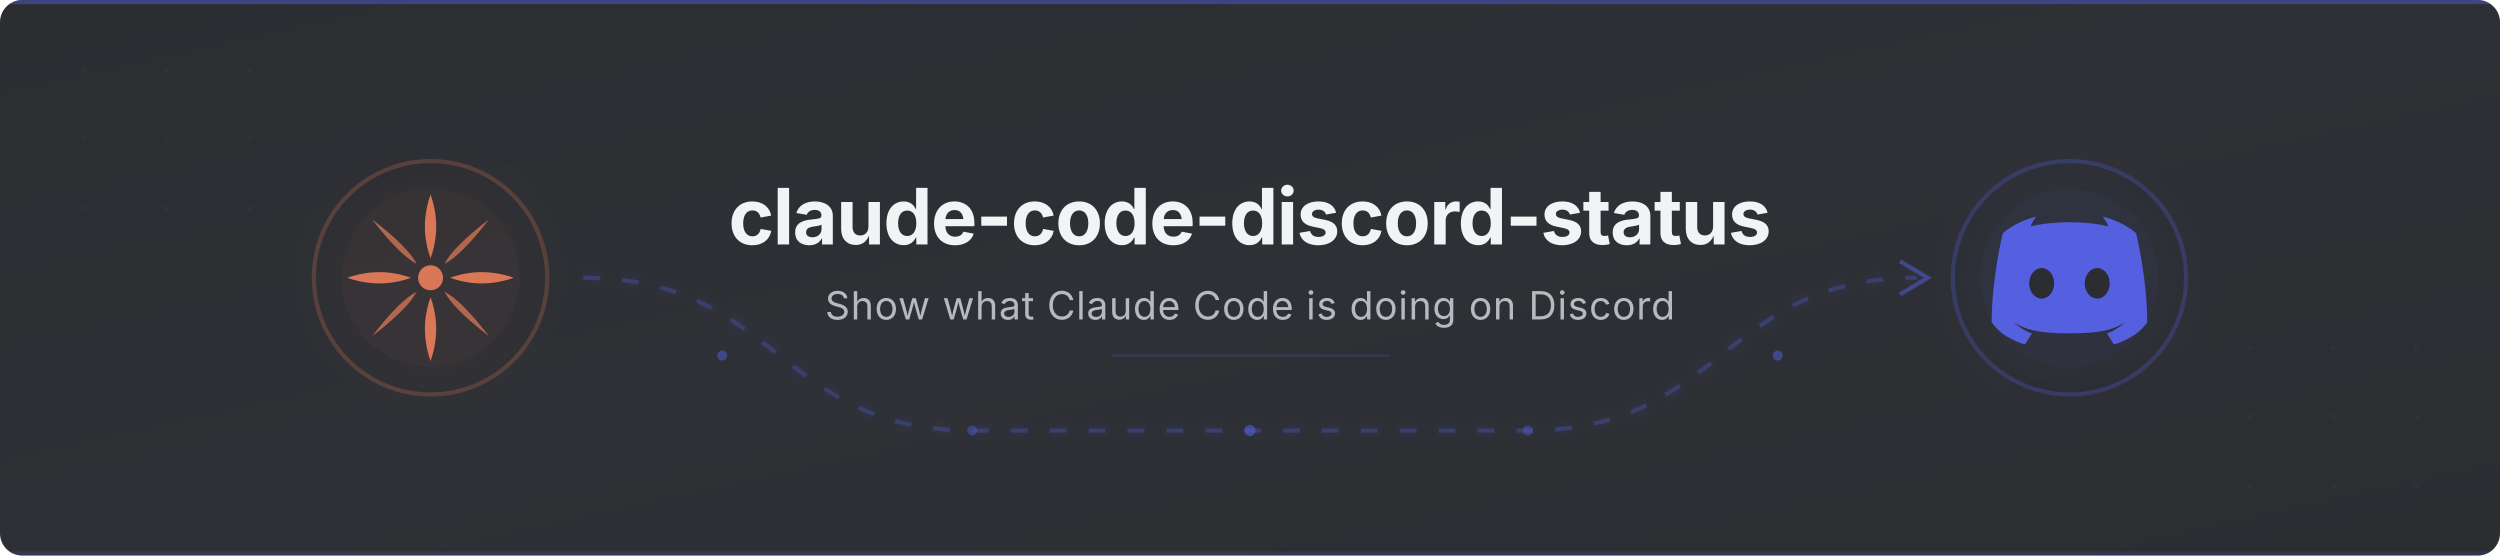
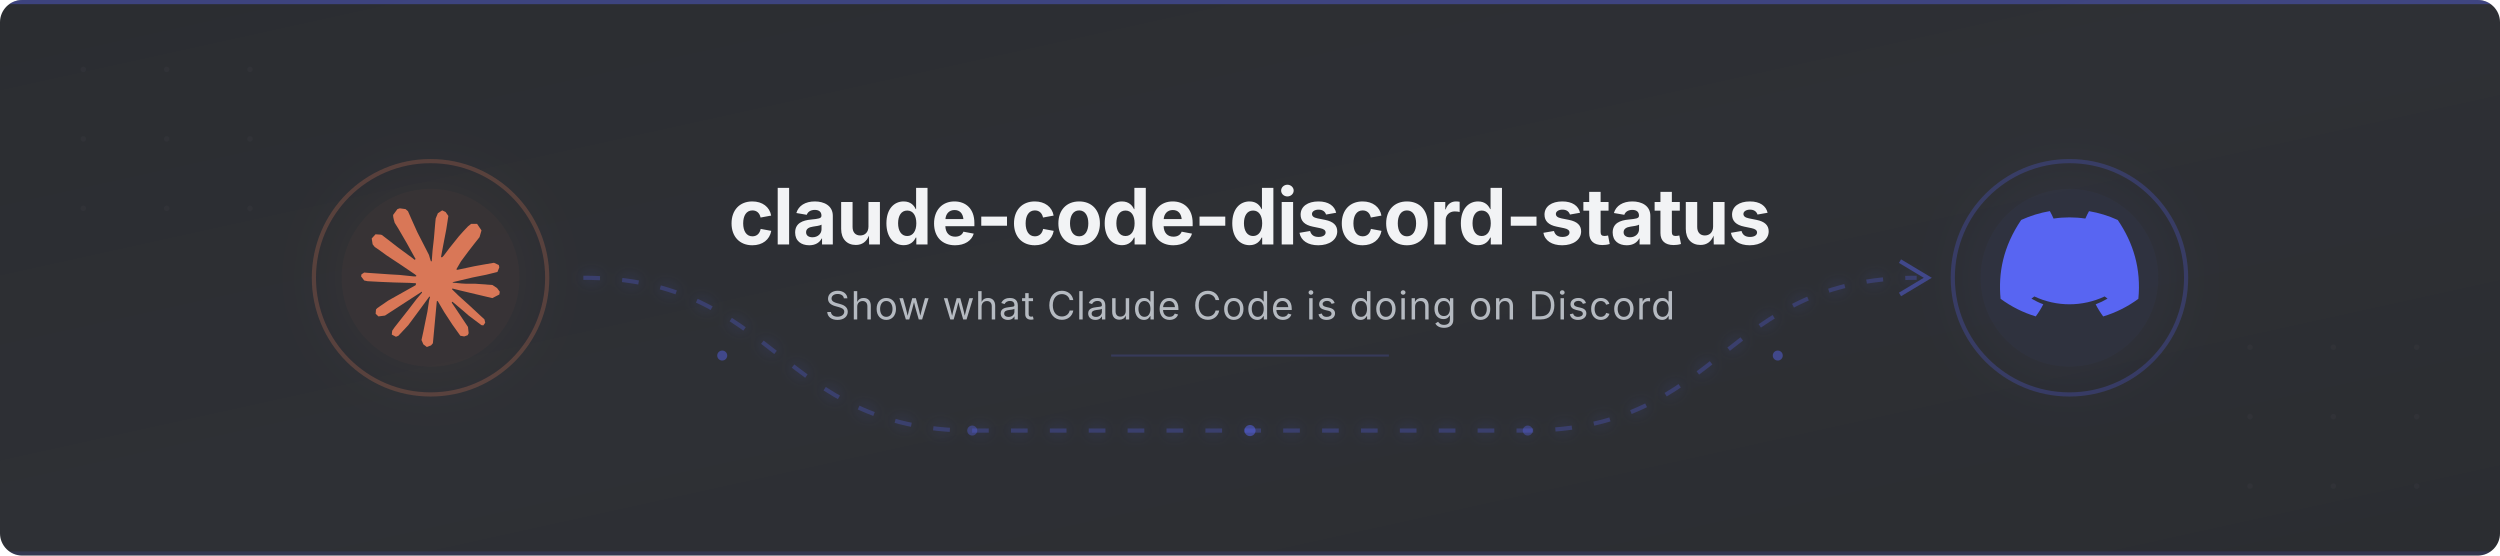
<svg xmlns="http://www.w3.org/2000/svg" viewBox="0 0 900 200" width="900" height="200">
  <defs>
    <linearGradient id="bg-grad" x1="0" y1="0" x2="1" y2="1">
      <stop offset="0%" stop-color="#2b2d31" />
      <stop offset="50%" stop-color="#2e3035" />
      <stop offset="100%" stop-color="#2b2d31" />
    </linearGradient>
    <filter id="glow" x="-20%" y="-20%" width="140%" height="140%">
      <feGaussianBlur stdDeviation="2.5" result="blur" />
      <feMerge>
        <feMergeNode in="blur" />
        <feMergeNode in="SourceGraphic" />
      </feMerge>
    </filter>
    <filter id="icon-glow" x="-50%" y="-50%" width="200%" height="200%">
      <feGaussianBlur stdDeviation="14" result="blur" />
      <feMerge>
        <feMergeNode in="blur" />
        <feMergeNode in="SourceGraphic" />
      </feMerge>
    </filter>
    <clipPath id="banner-clip">
      <rect width="900" height="200" rx="8" ry="8" />
    </clipPath>
  </defs>
  <g clip-path="url(#banner-clip)">
    <rect width="900" height="200" fill="url(#bg-grad)" />
    <g fill="#383a40" opacity="0.35">
      <circle cx="30" cy="25" r="1" />
      <circle cx="60" cy="25" r="1" />
      <circle cx="90" cy="25" r="1" />
      <circle cx="30" cy="50" r="1" />
      <circle cx="60" cy="50" r="1" />
      <circle cx="90" cy="50" r="1" />
      <circle cx="30" cy="75" r="1" />
      <circle cx="60" cy="75" r="1" />
      <circle cx="90" cy="75" r="1" />
    </g>
    <g fill="#383a40" opacity="0.35">
      <circle cx="810" cy="125" r="1" />
      <circle cx="840" cy="125" r="1" />
      <circle cx="870" cy="125" r="1" />
      <circle cx="810" cy="150" r="1" />
      <circle cx="840" cy="150" r="1" />
      <circle cx="870" cy="150" r="1" />
      <circle cx="810" cy="175" r="1" />
      <circle cx="840" cy="175" r="1" />
      <circle cx="870" cy="175" r="1" />
    </g>
    <rect x="0" y="0" width="900" height="1.5" fill="#5865f2" opacity="0.4" />
    <rect x="0" y="198.5" width="900" height="1.5" fill="#5865f2" opacity="0.15" />
    <circle cx="155" cy="100" r="32" fill="#d97757" opacity="0.06" filter="url(#icon-glow)" />
-     <g transform="translate(155, 100)" fill="#d97757">
-       <circle cx="0" cy="0" r="4.5" />
-       <path d="M0,-7 C1.8,-12 3.5,-20 0,-30 C-3.5,-20 -1.8,-12 0,-7Z" />
-       <path d="M0,7 C1.8,12 3.5,20 0,30 C-3.5,20 -1.8,12 0,7Z" />
-       <path d="M7,0 C12,1.8 20,3.5 30,0 C20,-3.5 12,-1.8 7,0Z" />
-       <path d="M-7,0 C-12,1.8 -20,3.5 -30,0 C-20,-3.5 -12,-1.8 -7,0Z" />
-       <path d="M5,-5 C9,-7 14.5,-12.5 21,-21 C12.5,-14.5 7,-9 5,-5Z" opacity="0.75" />
-       <path d="M-5,-5 C-9,-7 -14.5,-12.5 -21,-21 C-12.5,-14.5 -7,-9 -5,-5Z" opacity="0.75" />
-       <path d="M5,5 C9,7 14.5,12.5 21,21 C12.5,14.5 7,9 5,5Z" opacity="0.75" />
-       <path d="M-5,5 C-9,7 -14.5,12.5 -21,21 C-12.5,14.5 -7,9 -5,5Z" opacity="0.75" />
+     <g transform="translate(130, 75) scale(2.08)">
+       <path d="M4.709 15.955l4.72-2.647.08-.23-.08-.128H9.2l-.79-.048-2.698-.073-2.339-.097-2.266-.122-.571-.121L0 11.784l.055-.352.48-.321.686.06 1.52.103 2.278.158 1.652.097 2.449.255h.389l.055-.157-.134-.098-.103-.097-2.358-1.596-2.552-1.688-1.336-.972-.724-.491-.364-.462-.158-1.008.656-.722.881.06.225.061.893.686 1.908 1.476 2.491 1.833.365.304.145-.103.019-.073-.164-.274-1.355-2.446-1.446-2.49-.644-1.032-.17-.619a2.97 2.97 0 01-.104-.729L6.283.134 6.696 0l.996.134.42.364.62 1.414 1.002 2.229 1.555 3.03.456.898.243.832.091.255h.158V9.01l.128-1.706.237-2.095.23-2.695.08-.76.376-.91.747-.492.584.28.48.685-.067.444-.286 1.851-.559 2.903-.364 1.942h.212l.243-.242.985-1.306 1.652-2.064.73-.82.85-.904.547-.431h1.033l.76 1.129-.34 1.166-1.064 1.347-.881 1.142-1.264 1.7-.79 1.36.073.11.188-.02 2.856-.606 1.543-.28 1.841-.315.833.388.091.395-.328.807-1.969.486-2.309.462-3.439.813-.042.03.049.061 1.549.146.662.036h1.622l3.02.225.79.522.474.638-.079.485-1.215.62-1.64-.389-3.829-.91-1.312-.329h-.182v.11l1.093 1.068 2.006 1.81 2.509 2.33.127.578-.322.455-.34-.049-2.205-1.657-.851-.747-1.926-1.62h-.128v.17l.444.649 2.345 3.521.122 1.08-.17.353-.608.213-.668-.122-1.374-1.925-1.415-2.167-1.143-1.943-.14.08-.674 7.254-.316.37-.729.28-.607-.461-.322-.747.322-1.476.389-1.924.315-1.53.286-1.9.17-.632-.012-.042-.14.018-1.434 1.967-2.18 2.945-1.726 1.845-.414.164-.717-.37.067-.662.401-.589 2.388-3.036 1.44-1.882.93-1.086-.006-.158h-.055L4.132 18.56l-1.13.146-.487-.456.061-.746.231-.243 1.908-1.312-.006.006z" fill="#D97757" fill-rule="nonzero" />
    </g>
    <circle cx="155" cy="100" r="42" fill="none" stroke="#d97757" stroke-width="1.5" opacity="0.25" />
    <path d="M210,100 C280,100 280,155 350,155 L550,155 C620,155 620,100 690,100" fill="none" stroke="#5865f2" stroke-width="1.5" stroke-dasharray="6,8" opacity="0.3" filter="url(#glow)" />
    <circle cx="260" cy="128" r="1.8" fill="#5865f2" opacity="0.45" />
    <circle cx="350" cy="155" r="1.8" fill="#5865f2" opacity="0.35" />
    <circle cx="450" cy="155" r="2" fill="#5865f2" opacity="0.5" />
    <circle cx="550" cy="155" r="1.8" fill="#5865f2" opacity="0.35" />
    <circle cx="640" cy="128" r="1.8" fill="#5865f2" opacity="0.45" />
    <path d="M684,94 L694,100 L684,106" fill="none" stroke="#5865f2" stroke-width="1.5" opacity="0.45" />
    <circle cx="745" cy="100" r="32" fill="#5865f2" opacity="0.06" filter="url(#icon-glow)" />
-     <g transform="translate(745, 100)">
-       <path d="M-24,-16 C-24,-16 -20,-20 -12,-22 C-12,-22 -13.5,-20 -14,-18.5                C-10,-19.5 -5,-20 0,-20 C5,-20 10,-19.5 14,-18.5                C13.5,-20 12,-22 12,-22 C20,-20 24,-16 24,-16                C24,-16 28,0 28,16 C24,22 16,24 16,24                L13.5,20 C17,19 20,16 20,16                C16,18.5 12,20 0,20 C-12,20 -16,18.5 -20,16                C-20,16 -17,19 -13.5,20 L-16,24                C-16,24 -24,22 -28,16 C-28,0 -24,-16 -24,-16Z" fill="#5865f2" opacity="0.9" />
-       <ellipse cx="-10" cy="2" rx="4.5" ry="5.5" fill="#2b2d31" />
-       <ellipse cx="10" cy="2" rx="4.5" ry="5.5" fill="#2b2d31" />
+     <g transform="translate(720, 76) scale(0.395)">
+       <path d="M81.15,0c-1.238,2.197-2.349,4.47-3.359,6.794-9.598-1.44-19.372-1.44-28.994,0-.985-2.324-2.122-4.597-3.359-6.794-9.017,1.541-17.806,4.243-26.14,8.057C2.779,32.53-1.691,56.373.531,79.886c9.673,7.148,20.508,12.603,32.05,16.088,2.601-3.485,4.9-7.198,6.87-11.062-3.738-1.389-7.35-3.132-10.81-5.152.909-.657,1.793-1.339,2.652-1.995,20.281,9.547,43.77,9.547,64.076,0,.859.707,1.743,1.389,2.652,1.995-3.46,2.046-7.072,3.763-10.835,5.178,1.97,3.864,4.268,7.577,6.87,11.062,11.542-3.485,22.377-8.916,32.051-16.063,2.626-27.277-4.496-50.917-18.817-71.855C98.981,4.268,90.192,1.566,81.175.051l-.025-.051Z" fill="#5865f2" />
    </g>
    <circle cx="745" cy="100" r="42" fill="none" stroke="#5865f2" stroke-width="1.5" opacity="0.25" />
    <text x="450" y="88" font-family="-apple-system, BlinkMacSystemFont, 'Segoe UI', sans-serif" font-size="28" font-weight="700" fill="#f2f3f5" text-anchor="middle" letter-spacing="-0.5">
      claude-code-discord-status
    </text>
    <text x="450" y="115" font-family="-apple-system, BlinkMacSystemFont, 'Segoe UI', sans-serif" font-size="14" font-weight="400" fill="#b5bac1" text-anchor="middle" letter-spacing="0.3">
      Show what Claude Code is doing on Discord
    </text>
    <line x1="400" y1="128" x2="500" y2="128" stroke="#5865f2" stroke-width="0.75" opacity="0.2" />
  </g>
</svg>
